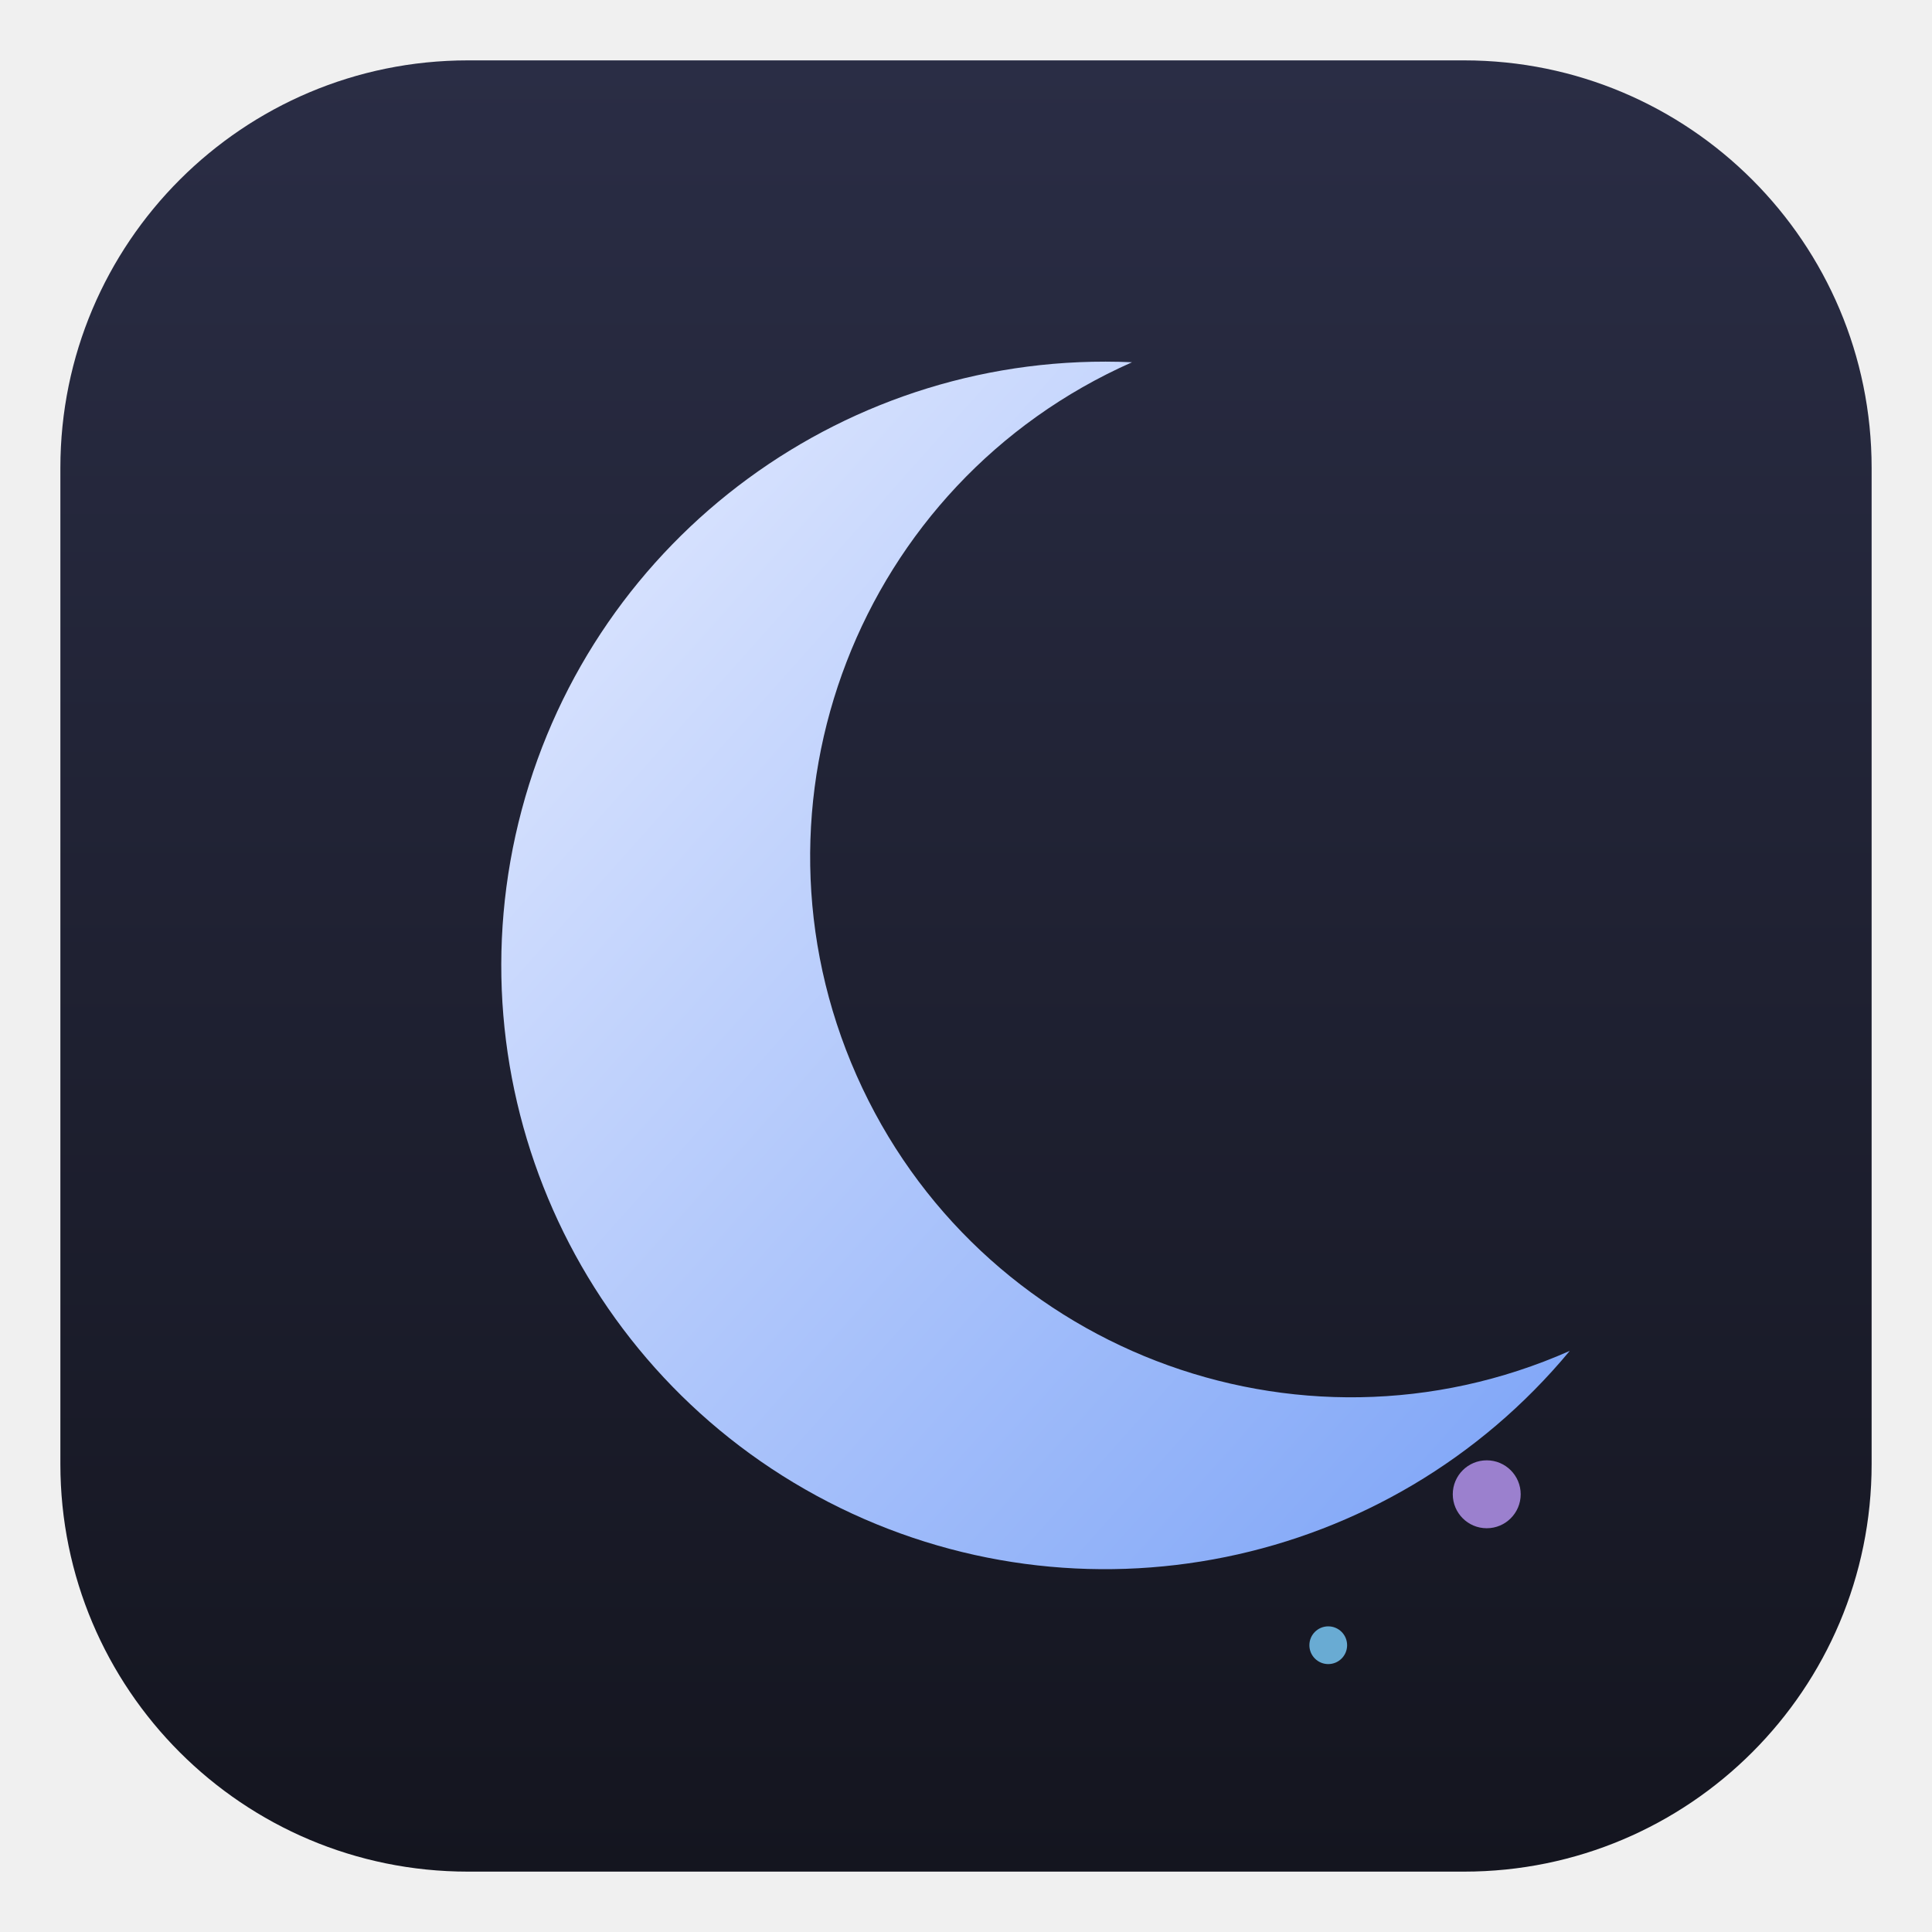
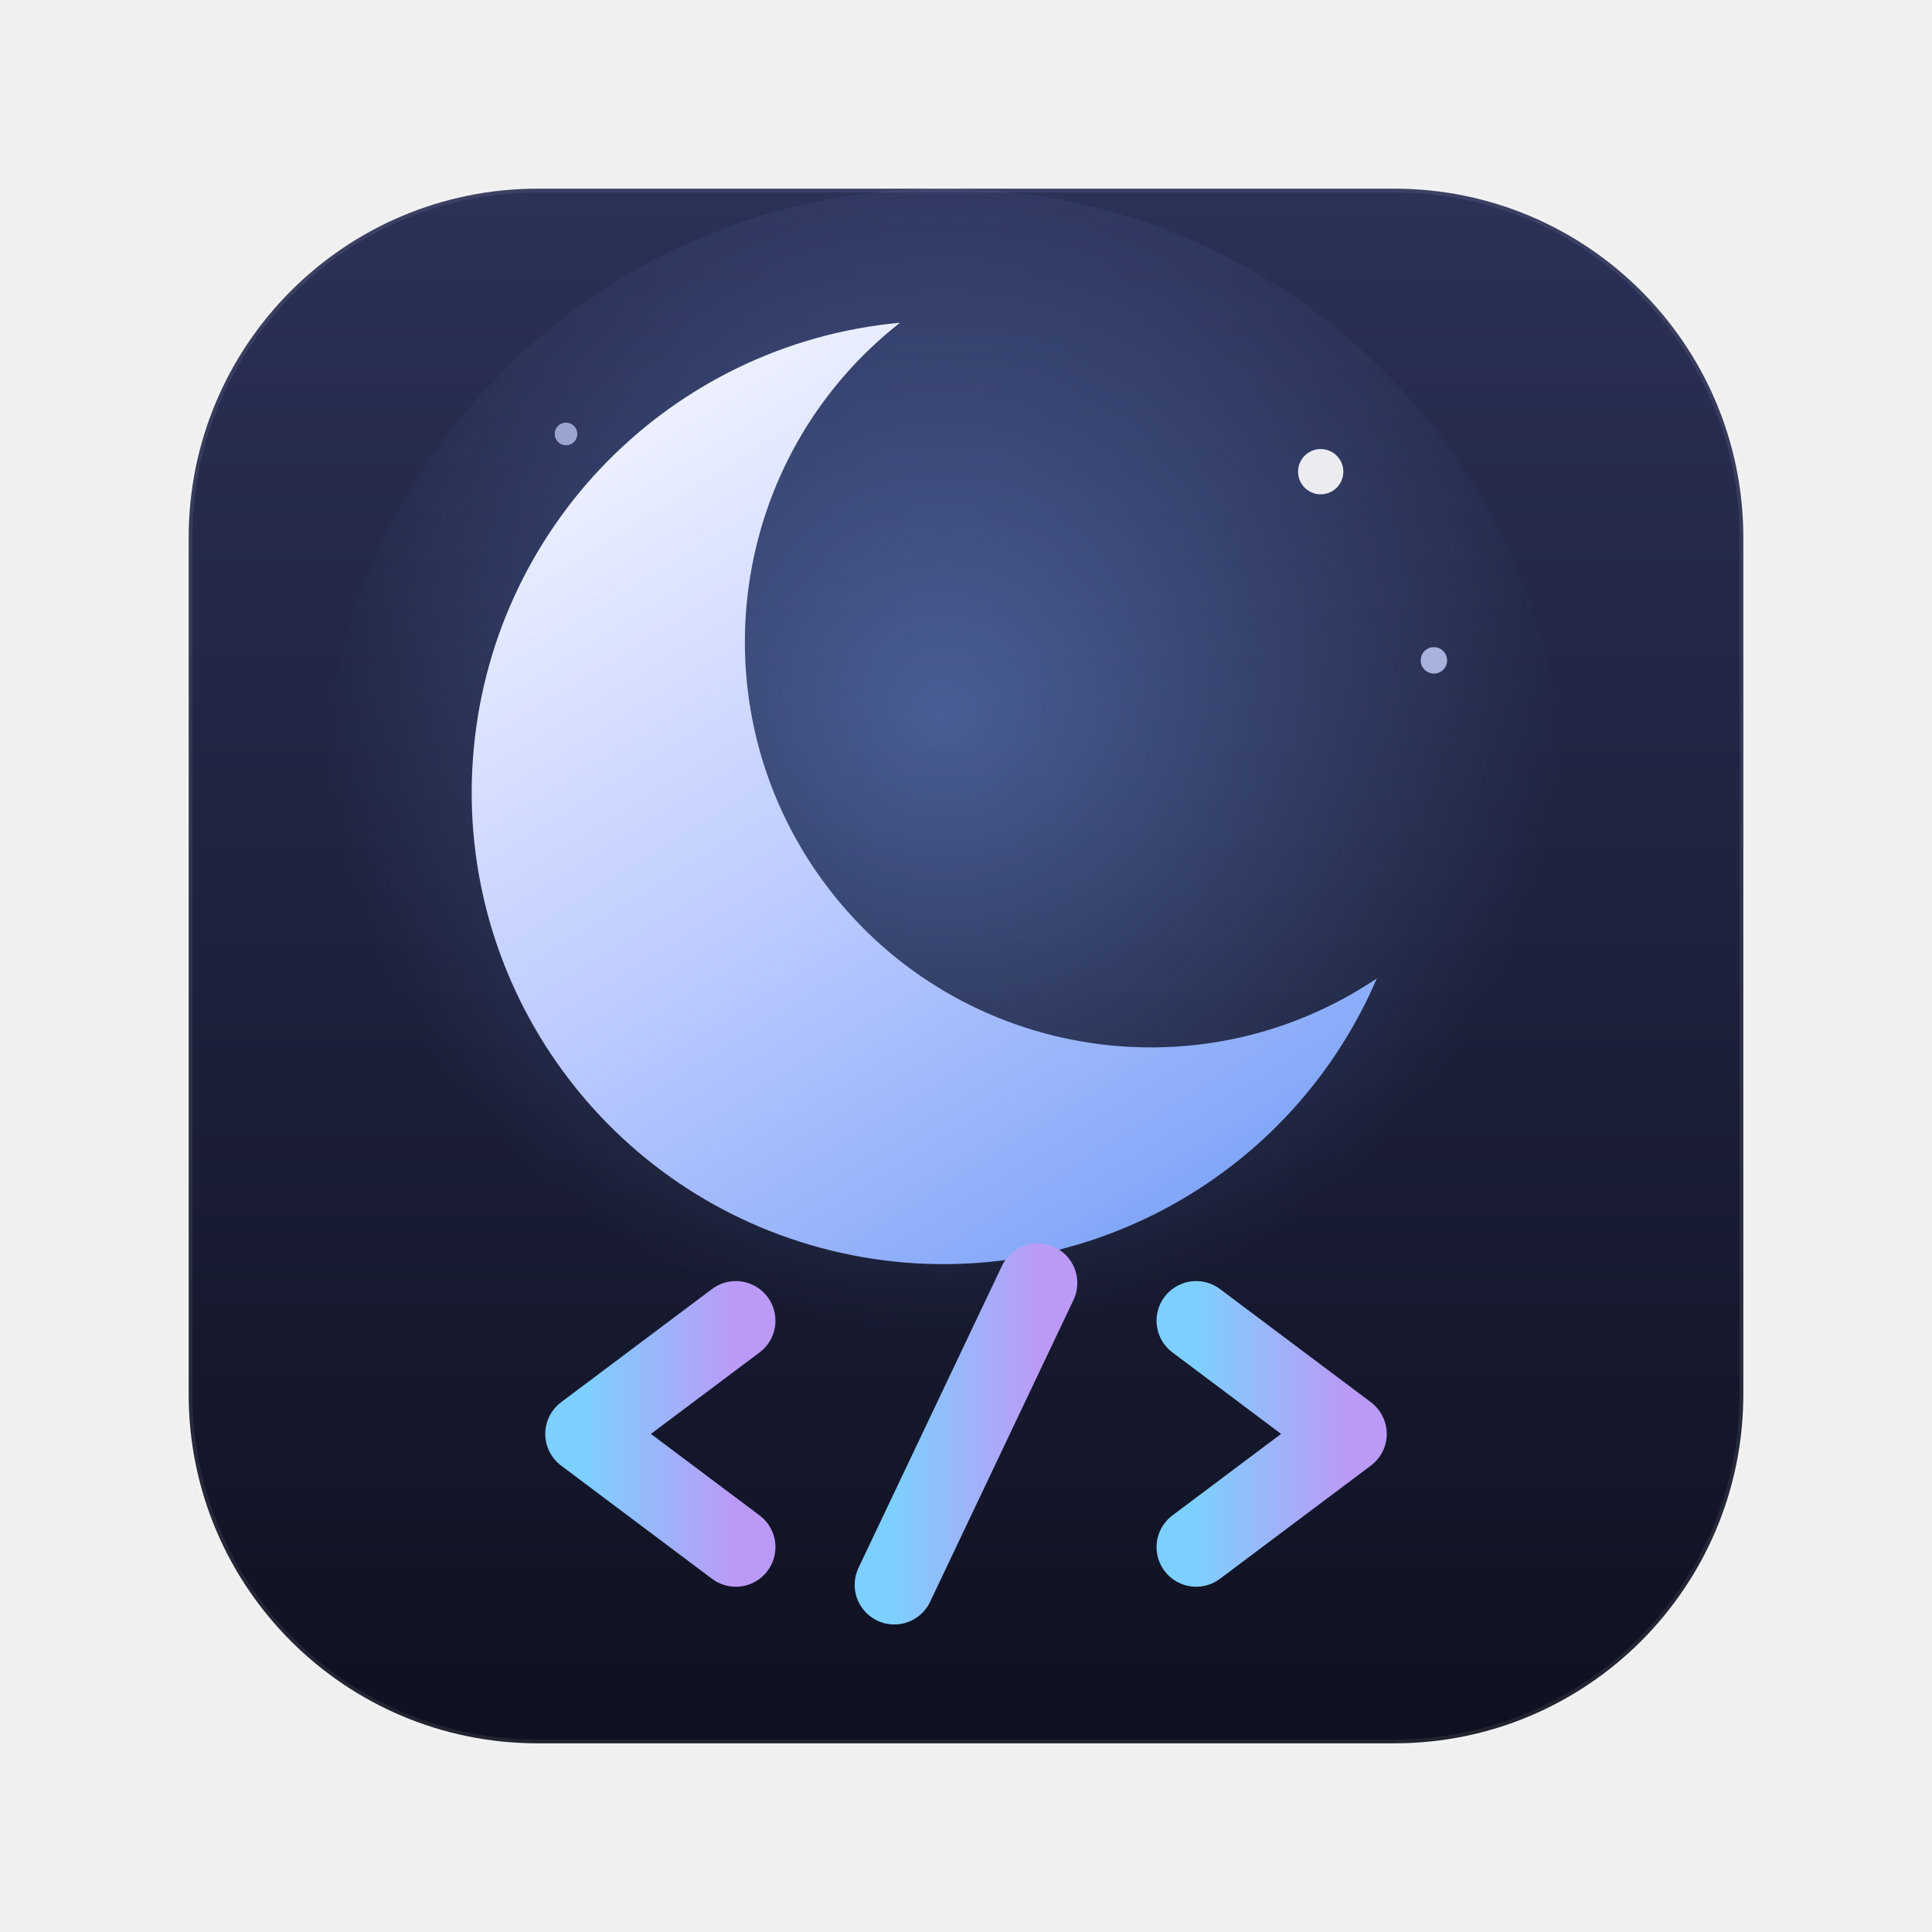
- <svg xmlns="http://www.w3.org/2000/svg" width="512" height="512" viewBox="0 0 512 512">
+ <svg xmlns="http://www.w3.org/2000/svg" width="1024" height="1024" viewBox="0 0 1024 1024">
  <defs>
    <linearGradient id="bg" x1="0" y1="0" x2="0" y2="1">
-       <stop offset="0" stop-color="#2a2d45" />
-       <stop offset="1" stop-color="#14151f" />
+       <stop offset="0" stop-color="#2b3157" />
+       <stop offset="1" stop-color="#0f1120" />
    </linearGradient>
-     <linearGradient id="moon" x1="0" y1="0" x2="1" y2="1">
-       <stop offset="0" stop-color="#e6ecff" />
+     <linearGradient id="moon" x1="0.2" y1="0" x2="0.8" y2="1">
+       <stop offset="0" stop-color="#f4f6ff" />
+       <stop offset="0.55" stop-color="#b9c8ff" />
      <stop offset="1" stop-color="#7aa2f7" />
    </linearGradient>
+     <linearGradient id="code" x1="0" y1="0" x2="1" y2="0">
+       <stop offset="0" stop-color="#7dcfff" />
+       <stop offset="1" stop-color="#bb9af7" />
+     </linearGradient>
+     <radialGradient id="glow" cx="0.5" cy="0.42" r="0.5">
+       <stop offset="0" stop-color="#7aa2f7" stop-opacity="0.45" />
+       <stop offset="1" stop-color="#7aa2f7" stop-opacity="0" />
+     </radialGradient>
  </defs>
-   <rect x="16" y="16" width="480" height="480" rx="108" fill="url(#bg)" />
-   <path d="M300 96a160 160 0 1 0 116 262A132 132 0 0 1 300 96z" fill="url(#moon)" />
-   <circle cx="142" cy="122" r="0" fill="#ffffff" />
-   <circle cx="394" cy="396" r="9" fill="#bb9af7" opacity="0.8" />
-   <circle cx="352" cy="436" r="5" fill="#7dcfff" opacity="0.8" />
+   <rect x="100" y="100" width="824" height="824" rx="185" fill="url(#bg)" />
+   <rect x="100" y="100" width="824" height="824" rx="185" fill="none" stroke="#ffffff" stroke-opacity="0.08" stroke-width="4" />
+   <circle cx="500" cy="430" r="330" fill="url(#glow)" />
+   <path d="M 477.02 171.05 A 250 250 0 1 0 729.76 518.57 A 215 215 0 0 1 477.02 171.05 Z" fill="url(#moon)" />
+   <circle cx="700" cy="250" r="12" fill="#ffffff" opacity="0.9" />
+   <circle cx="760" cy="350" r="7" fill="#c7d2fe" opacity="0.8" />
+   <circle cx="300" cy="230" r="6" fill="#c7d2fe" opacity="0.7" />
+   <g fill="none" stroke="url(#code)" stroke-width="42" stroke-linecap="round" stroke-linejoin="round">
+     <polyline points="390,700 310,760 390,820" />
+     <polyline points="634,700 714,760 634,820" />
+     <line x1="550" y1="680" x2="474" y2="840" />
+   </g>
</svg>
